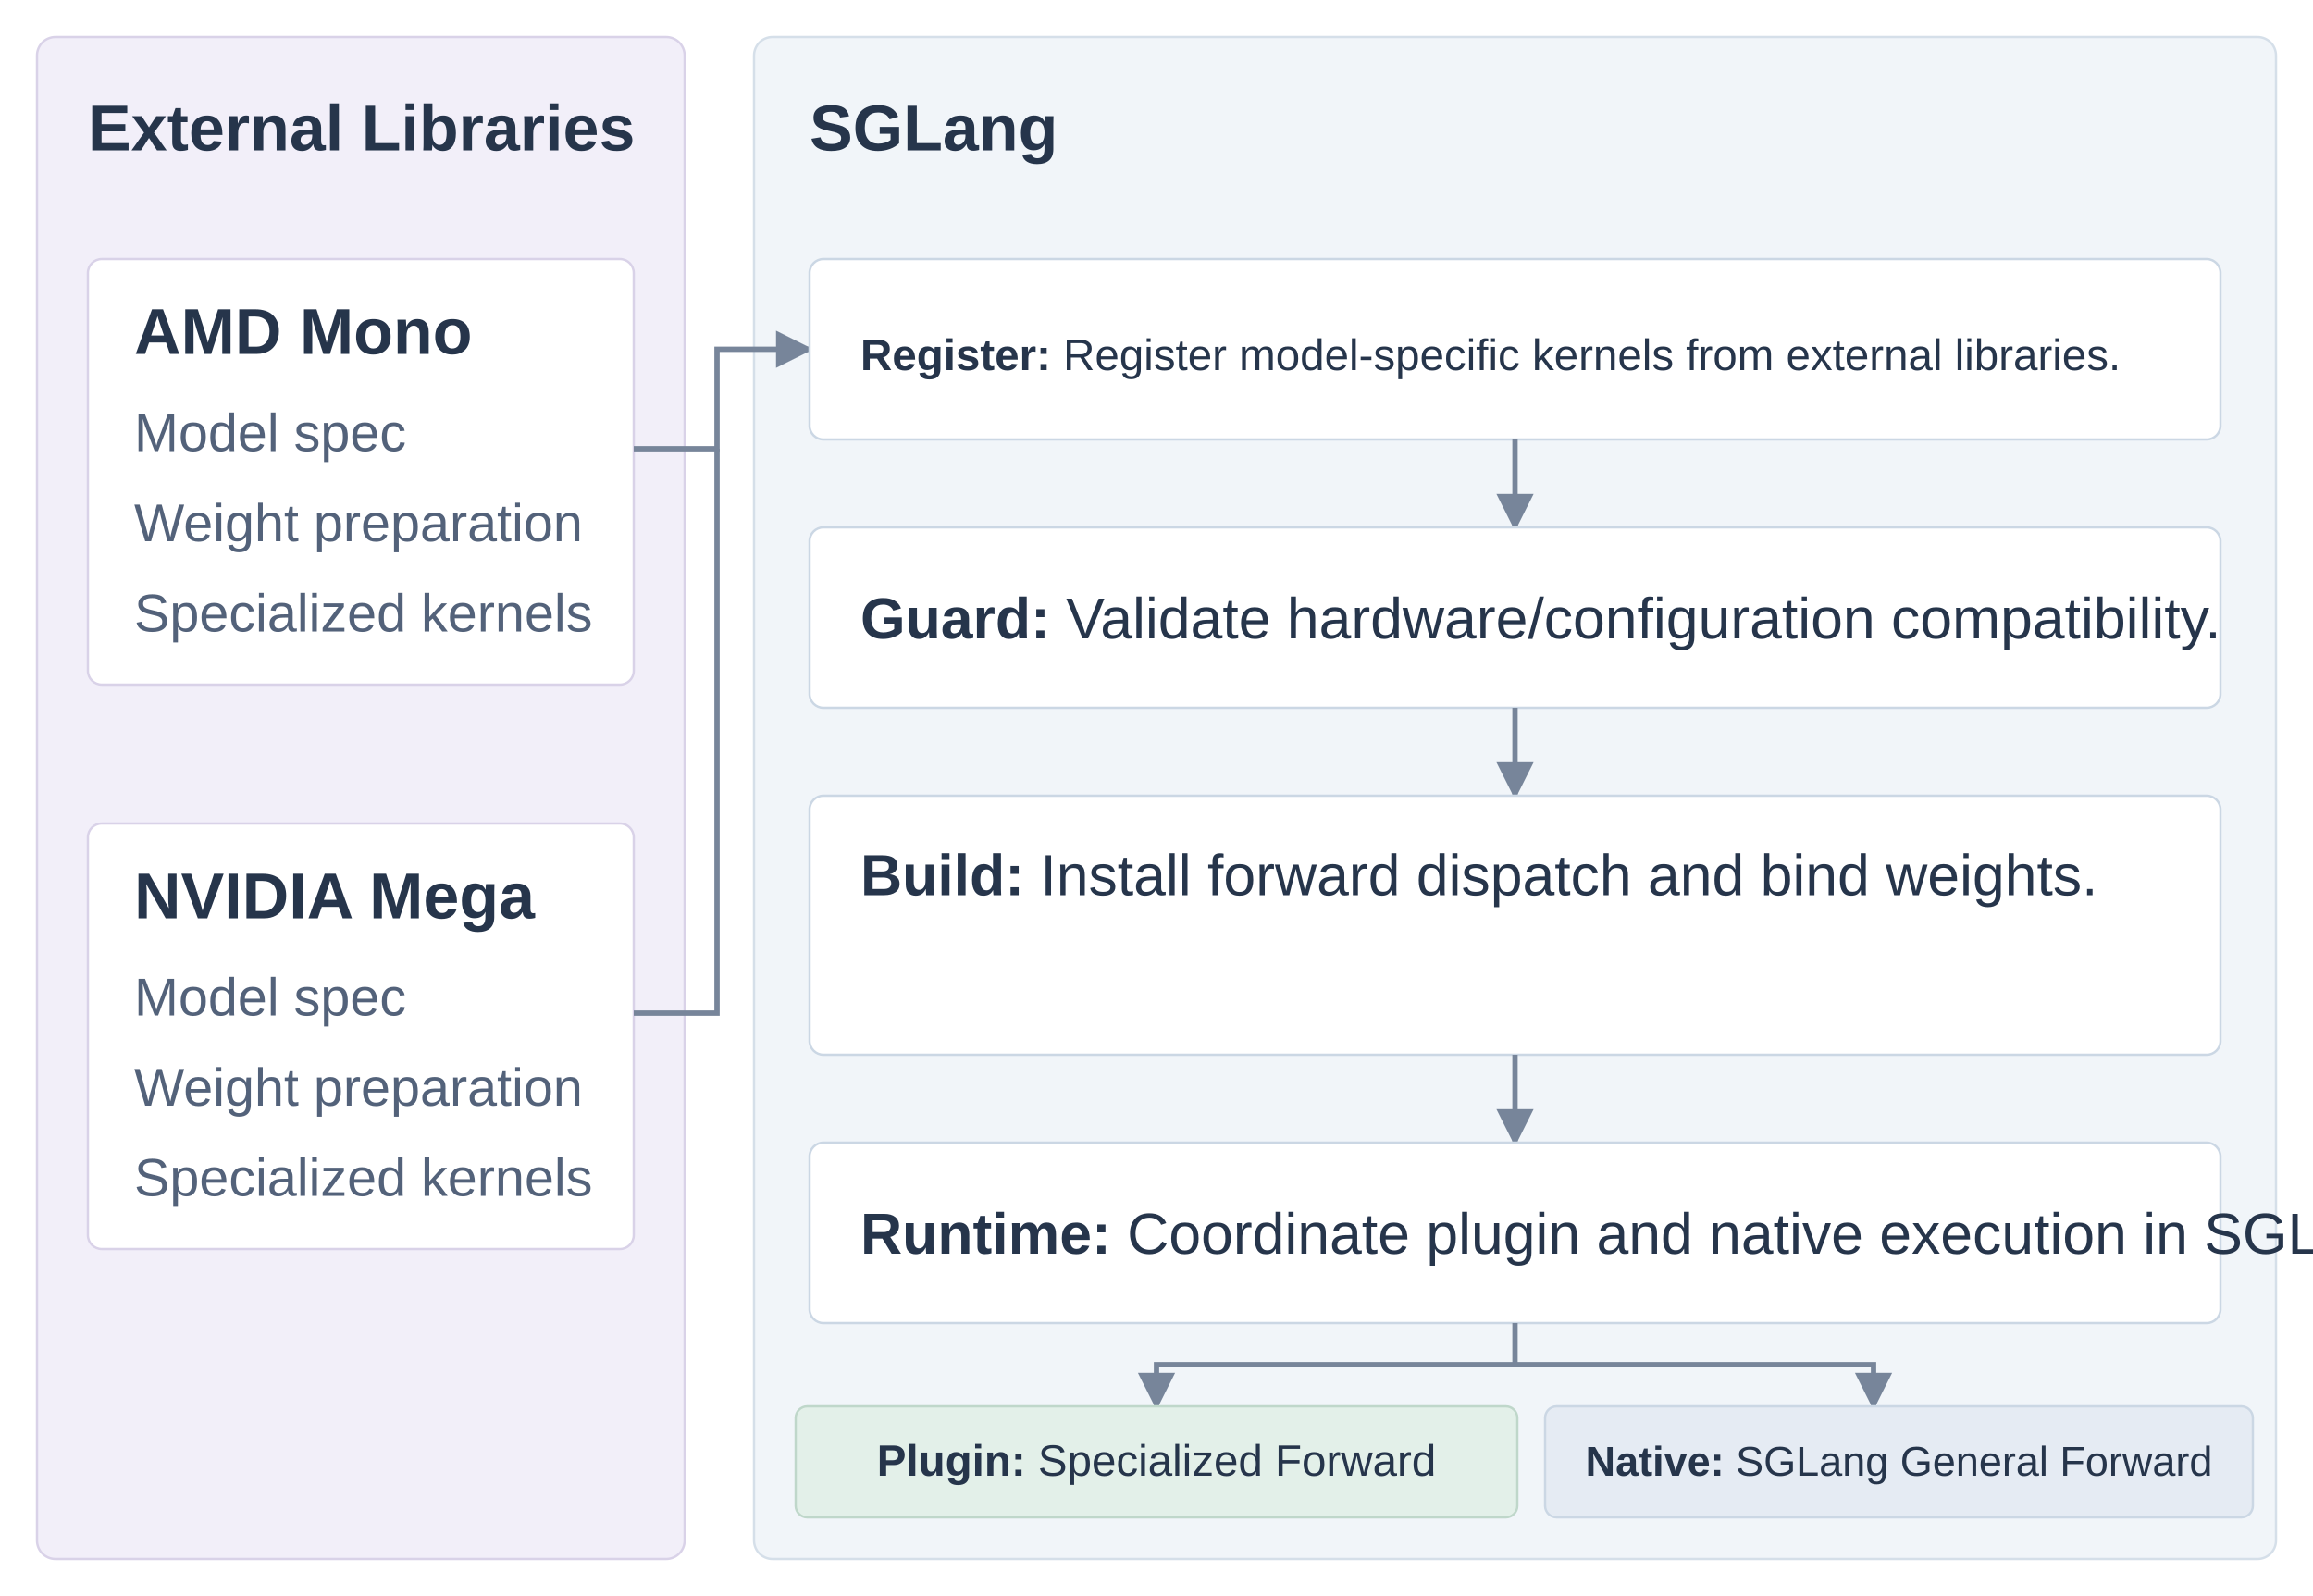
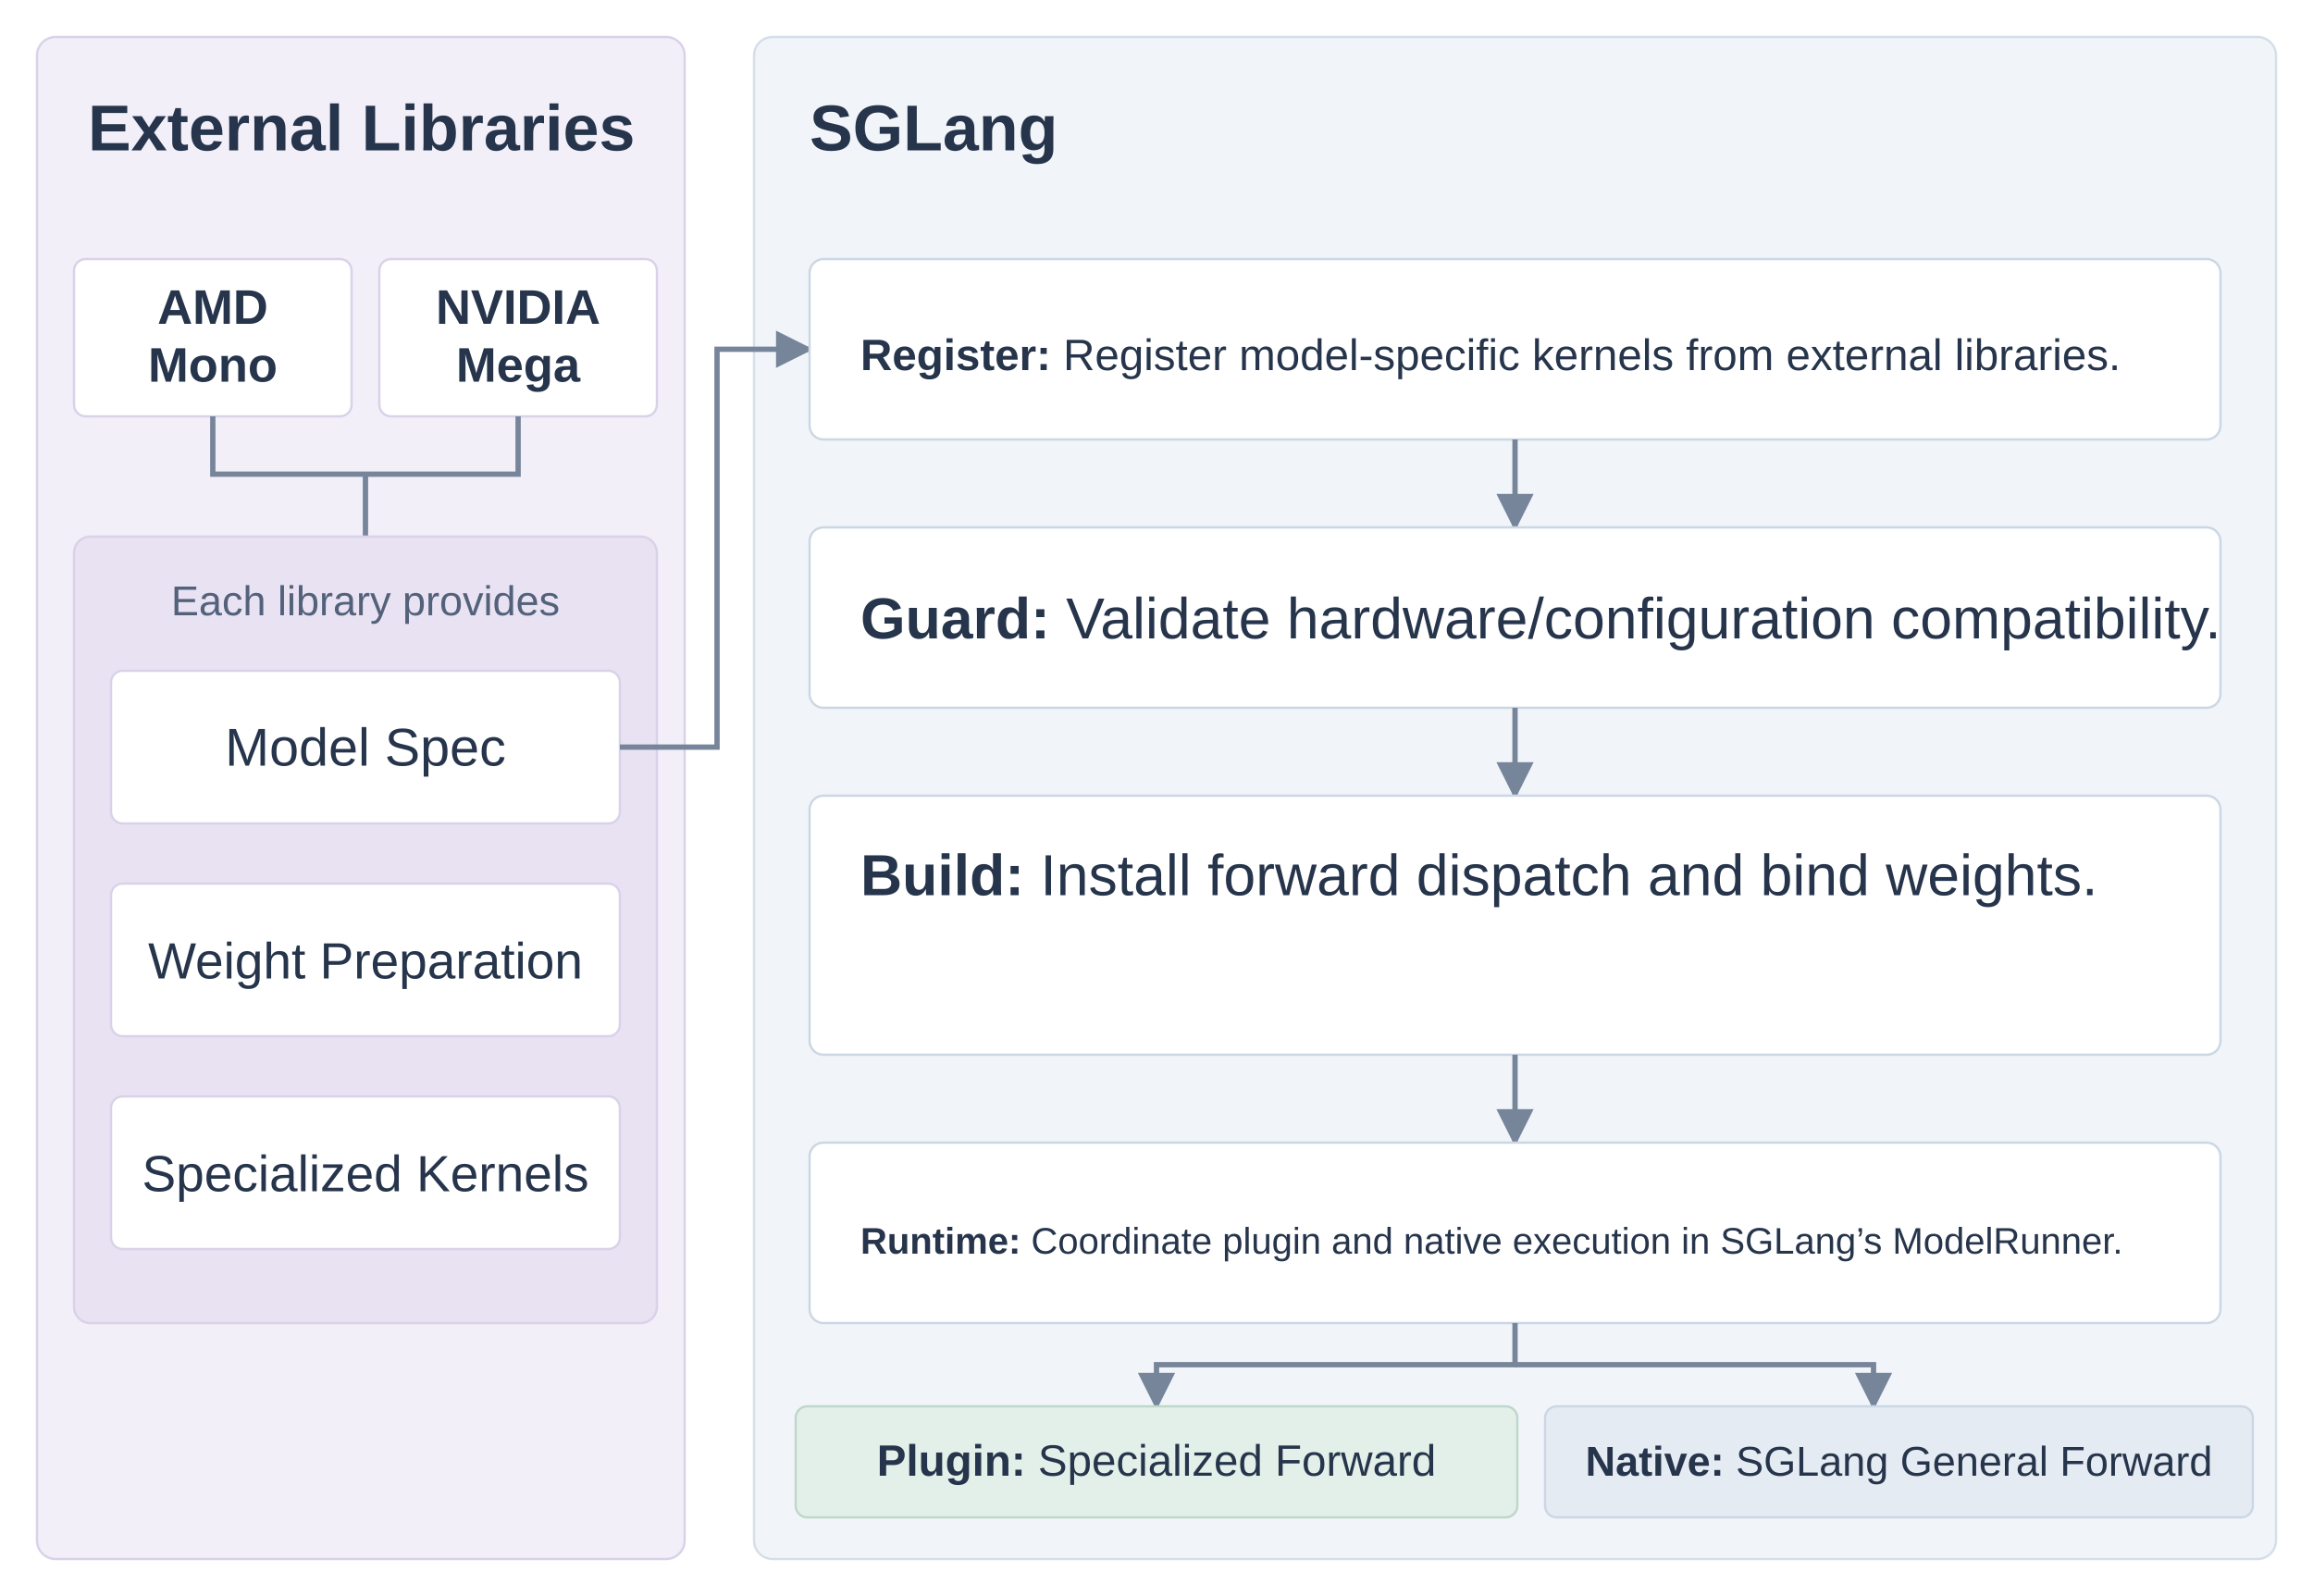
<svg xmlns="http://www.w3.org/2000/svg" width="1000" height="690" viewBox="0 0 1000 690" role="img" aria-labelledby="title desc">
  <defs>
    <marker id="arrow" viewBox="0 0 10 10" refX="9" refY="5" markerWidth="7" markerHeight="7" orient="auto">
      <path d="M0 0 10 5 0 10" fill="#77859a" />
    </marker>
  </defs>
  <style>text{font-family:Arial,Helvetica,sans-serif;fill:#26354b;font-size:25px}.heading{font-size:28px;font-weight:700}.detail{font-size:23px;fill:#53627a}.arrow{fill:none;stroke:#77859a;stroke-width:2.3;marker-end:url(#arrow)}</style>
  <rect width="1000" height="690" fill="white" />
  <rect x="16" y="16" width="280" height="658" rx="8" fill="#f2eff9" stroke="#d9d2e8" />
  <rect x="326" y="16" width="658" height="658" rx="8" fill="#f1f5f9" stroke="#d5dfe9" />
  <text x="38" y="65" class="heading">External Libraries</text>
  <text x="350" y="65" class="heading">SGLang</text>
-   <rect x="38" y="112" width="236" height="184" rx="6" fill="white" stroke="#d9d2e8" />
-   <text x="58" y="153" class="heading">AMD Mono</text>
-   <text x="58" y="195" class="detail">Model spec</text>
-   <text x="58" y="234" class="detail">Weight preparation</text>
-   <text x="58" y="273" class="detail">Specialized kernels</text>
-   <rect x="38" y="356" width="236" height="184" rx="6" fill="white" stroke="#d9d2e8" />
-   <text x="58" y="397" class="heading">NVIDIA Mega</text>
-   <text x="58" y="439" class="detail">Model spec</text>
-   <text x="58" y="478" class="detail">Weight preparation</text>
-   <text x="58" y="517" class="detail">Specialized kernels</text>
-   <path d="M274 194 H310 V151 H350" class="arrow" />
-   <path d="M274 438 H310 V194" fill="none" stroke="#77859a" stroke-width="2.3" />
+   <rect x="32" y="112" width="120" height="68" rx="5" fill="white" stroke="#d9d2e8" />
+   <rect x="164" y="112" width="120" height="68" rx="5" fill="white" stroke="#d9d2e8" />
+   <text x="92" y="140" text-anchor="middle" style="font-size:21px;font-weight:700">AMD</text>
+   <text x="92" y="165" text-anchor="middle" style="font-size:21px;font-weight:700">Mono</text>
+   <text x="224" y="140" text-anchor="middle" style="font-size:21px;font-weight:700">NVIDIA</text>
+   <text x="224" y="165" text-anchor="middle" style="font-size:21px;font-weight:700">Mega</text>
+   <path d="M92 180 V205 H224 V180 M158 205 V232" fill="none" stroke="#77859a" stroke-width="2.3" />
+   <rect x="32" y="232" width="252" height="340" rx="7" fill="#e8e2f3" stroke="#d9d2e8" />
+   <text x="158" y="266" text-anchor="middle" style="font-size:18px;fill:#53627a">Each library provides</text>
+   <rect x="48" y="290" width="220" height="66" rx="5" fill="white" stroke="#d9d2e8" />
+   <text x="158" y="331" text-anchor="middle" style="font-size:23px">Model Spec</text>
+   <rect x="48" y="382" width="220" height="66" rx="5" fill="white" stroke="#d9d2e8" />
+   <text x="158" y="423" text-anchor="middle" style="font-size:22px">Weight Preparation</text>
+   <rect x="48" y="474" width="220" height="66" rx="5" fill="white" stroke="#d9d2e8" />
+   <text x="158" y="515" text-anchor="middle" style="font-size:22px">Specialized Kernels</text>
+   <path d="M268 323 H310 V151 H350" class="arrow" />
  <rect x="350" y="112" width="610" height="78" rx="6" fill="white" stroke="#cbd7e4" />
  <text x="372" y="160" style="font-size:19px">
    <tspan font-weight="700">Register:</tspan> Register model-specific kernels from external libraries.</text>
  <path d="M655 190 V228" class="arrow" />
  <rect x="350" y="228" width="610" height="78" rx="6" fill="white" stroke="#cbd7e4" />
  <text x="372" y="276">
    <tspan font-weight="700">Guard:</tspan> Validate hardware/configuration compatibility.</text>
  <path d="M655 306 V344" class="arrow" />
  <rect x="350" y="344" width="610" height="112" rx="6" fill="white" stroke="#cbd7e4" />
  <text x="372" y="387">
    <tspan font-weight="700">Build:</tspan> Install forward dispatch and bind weights.</text>
  <path d="M655 456 V494" class="arrow" />
  <rect x="350" y="494" width="610" height="78" rx="6" fill="white" stroke="#cbd7e4" />
-   <text x="372" y="542">
+   <text x="372" y="542" style="font-size:16px">
    <tspan font-weight="700">Runtime:</tspan> Coordinate plugin and native execution in SGLang’s ModelRunner.</text>
  <path d="M655 572 V590 H500 V608" class="arrow" />
  <path d="M655 590 H810 V608" class="arrow" />
  <rect x="344" y="608" width="312" height="48" rx="5" fill="#e3f0e9" stroke="#bfd7ca" />
  <rect x="668" y="608" width="306" height="48" rx="5" fill="#e5ebf3" stroke="#cbd7e4" />
  <text x="500" y="638" text-anchor="middle" style="font-size:19px">
    <tspan font-weight="700">Plugin:</tspan> Specialized Forward</text>
  <text x="821" y="638" text-anchor="middle" style="font-size:18px">
    <tspan font-weight="700">Native:</tspan> SGLang General Forward</text>
</svg>
